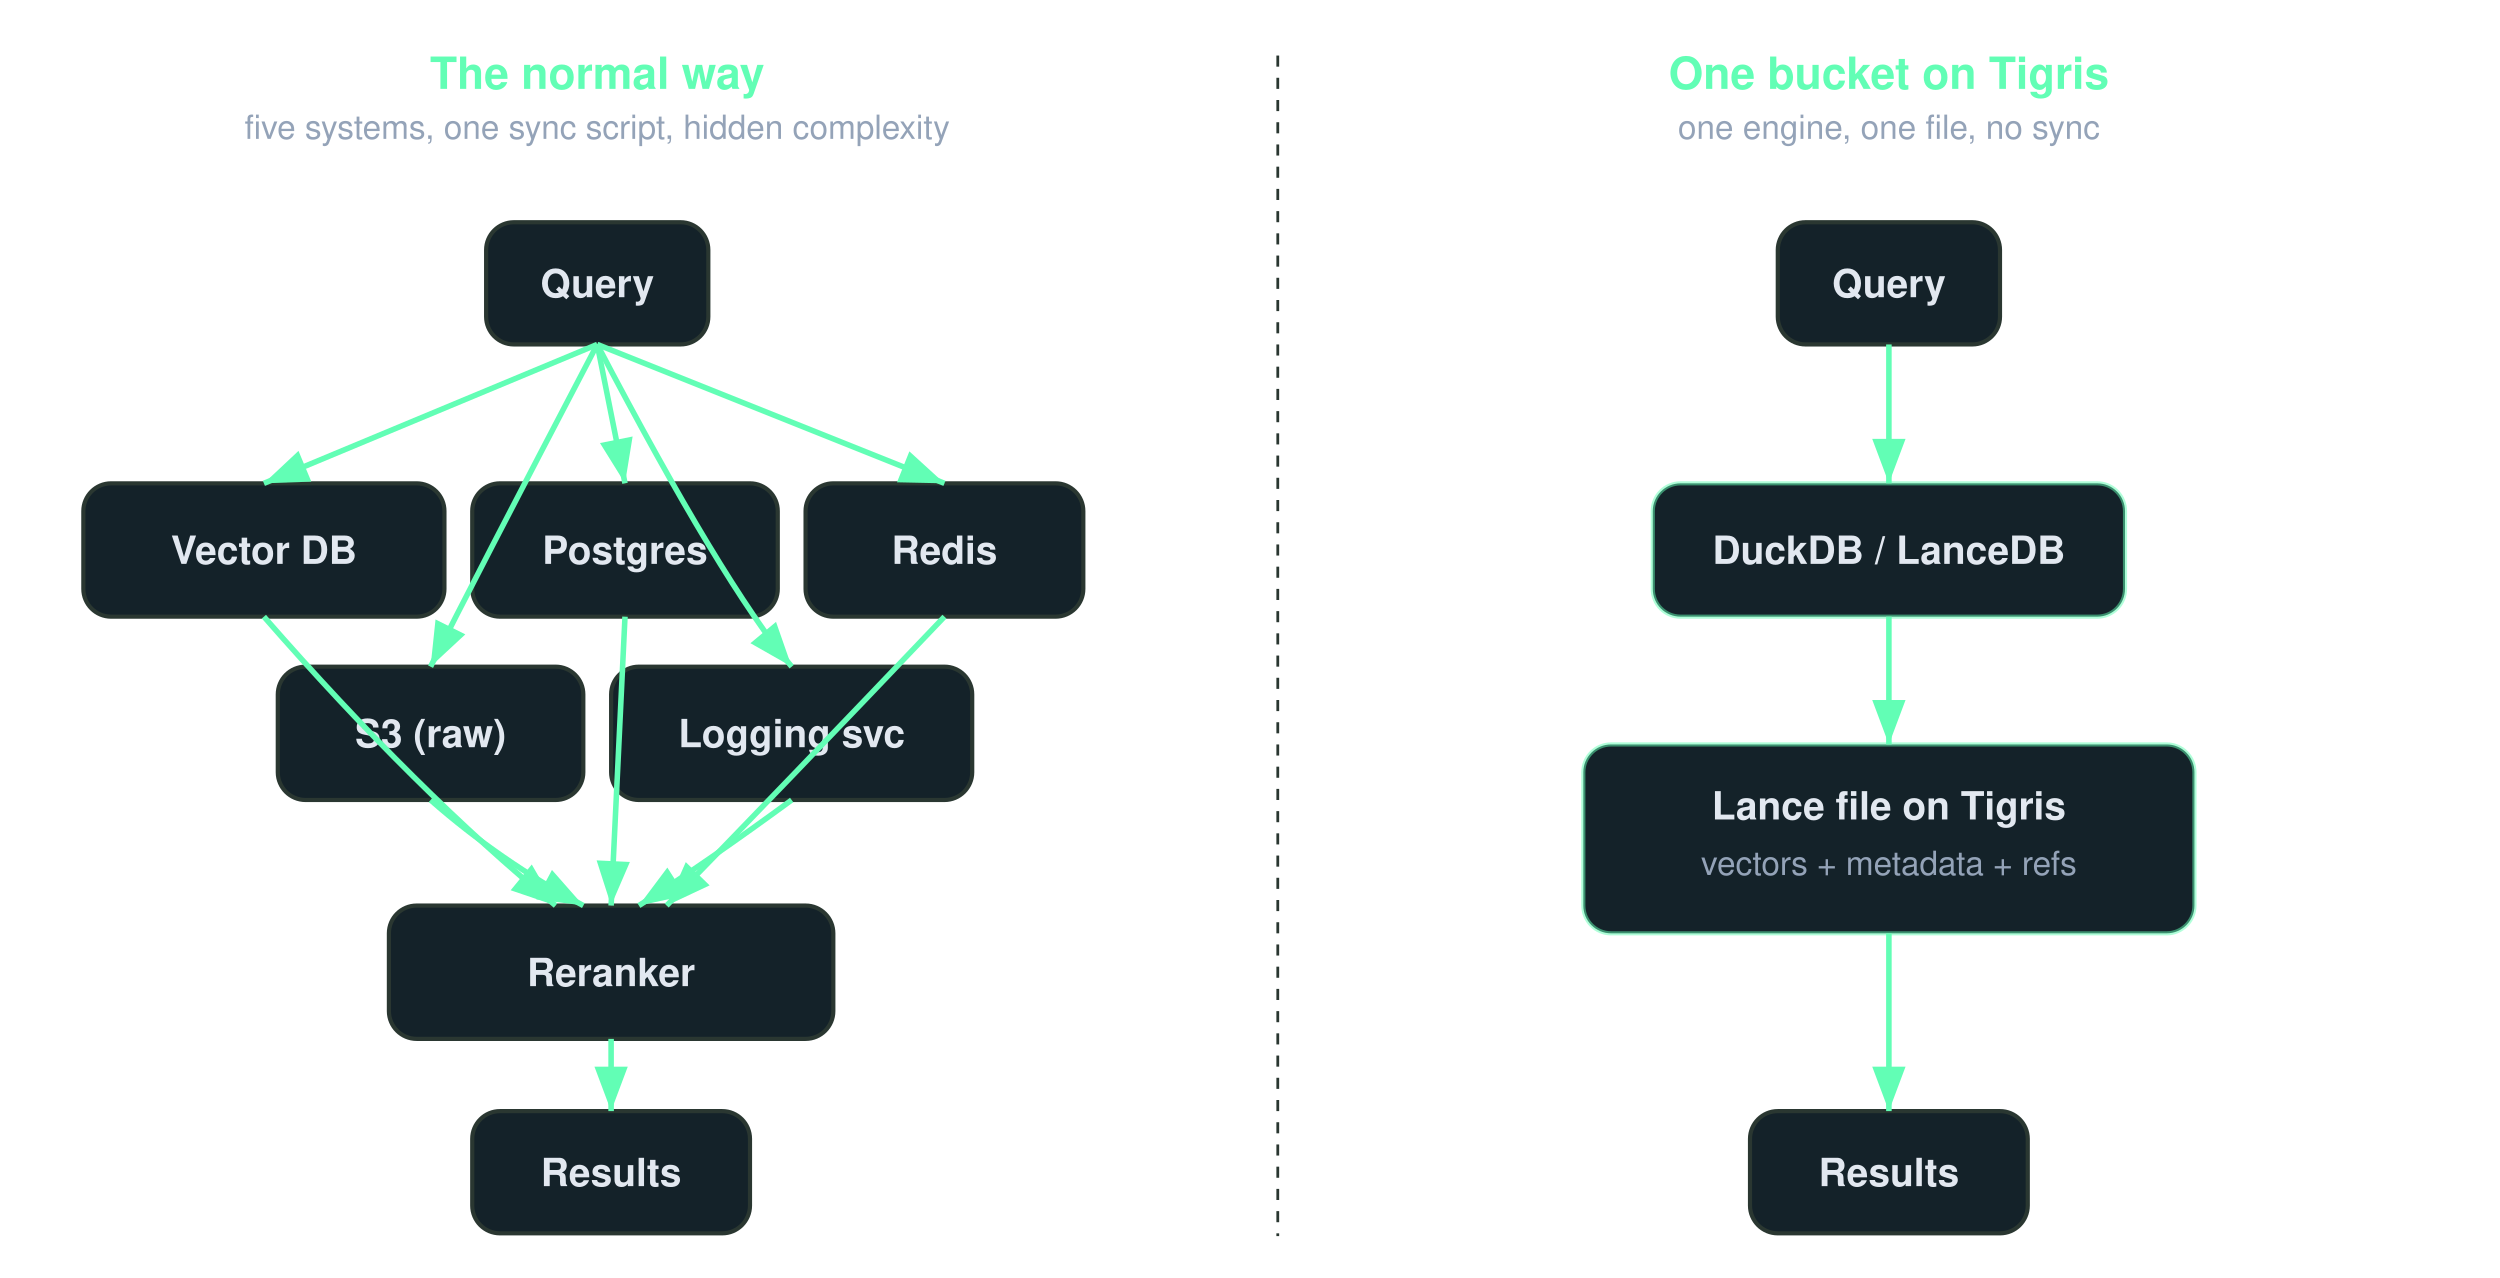
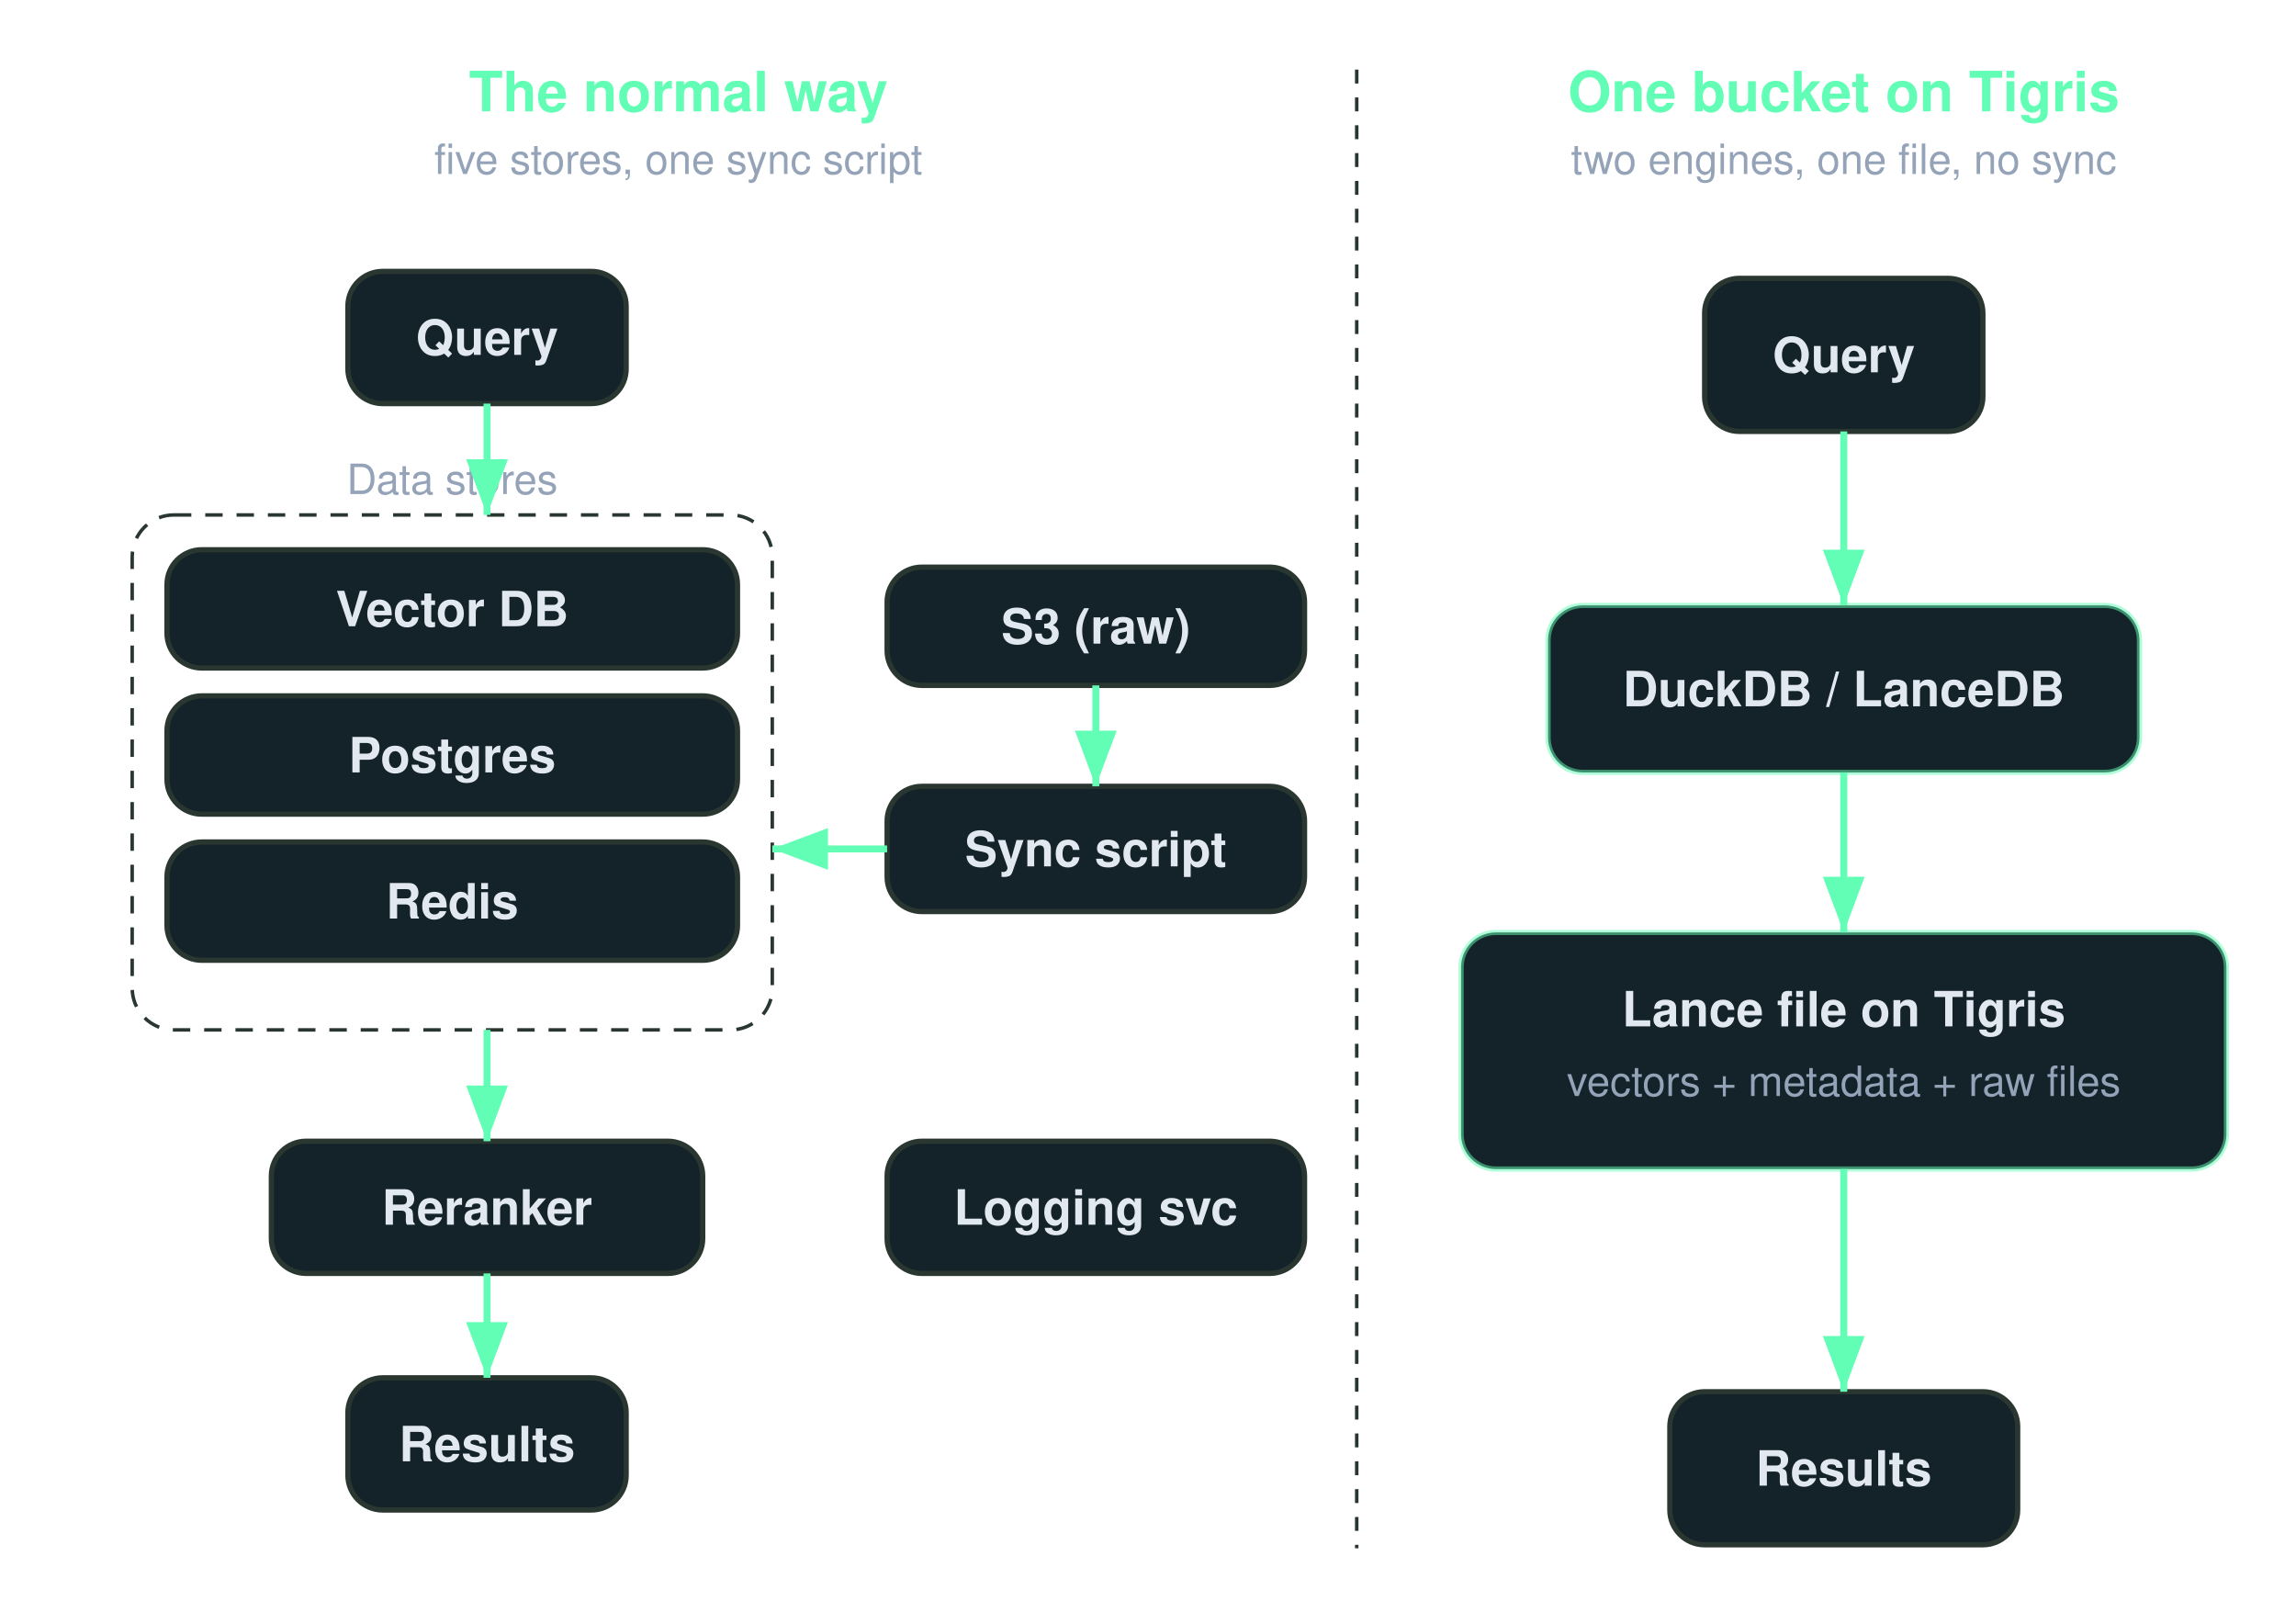
- <svg xmlns="http://www.w3.org/2000/svg" viewBox="0 0 900 460" width="900" height="460" style="background: transparent;">
+ <svg xmlns="http://www.w3.org/2000/svg" viewBox="0 0 660 460" width="660" height="460" style="background: transparent;">
  <style>
    text { font-family: "Hanken Grotesk", system-ui, -apple-system, "Segoe UI", Helvetica, Arial, sans-serif; }
    .label { font-size: 14px; fill: #e2e8f0; font-weight: 600; }
    .title { font-size: 16px; fill: #62feb5; font-weight: 600; }
    .sub { font-size: 12px; fill: #94a3b8; }
    .box { rx: 10; ry: 10; stroke-width: 1.5; fill: #142229; stroke: #2a3731; }
    .accent { rx: 10; ry: 10; stroke-width: 1.5; fill: #142229; stroke: #62feb5; stroke-opacity: 0.5; }
    .arrow { stroke: #62feb5; stroke-width: 2; fill: none; }
    .divider { stroke: #2a3731; stroke-width: 1; stroke-dasharray: 4 4; }
+     .group { rx: 12; ry: 12; stroke-width: 1; stroke-dasharray: 5 4; fill: none; stroke: #2a3731; }
  </style>
  <defs>
    <marker id="arrowhead" markerWidth="8" markerHeight="6" refX="8" refY="3" orient="auto">
      <polygon points="0 0, 8 3, 0 6" fill="#62feb5" />
    </marker>
  </defs>
-   <text x="215" y="32" text-anchor="middle" class="title">The normal way</text>
-   <text x="215" y="50" text-anchor="middle" class="sub">five systems, one sync script, hidden complexity</text>
-   <rect x="175" y="80" width="80" height="44" class="box" />
-   <text x="215" y="107" text-anchor="middle" class="label">Query</text>
-   <rect x="30" y="174" width="130" height="48" class="box" />
-   <text x="95" y="203" text-anchor="middle" class="label">Vector DB</text>
-   <rect x="170" y="174" width="110" height="48" class="box" />
-   <text x="225" y="203" text-anchor="middle" class="label">Postgres</text>
-   <rect x="290" y="174" width="100" height="48" class="box" />
-   <text x="340" y="203" text-anchor="middle" class="label">Redis</text>
-   <rect x="100" y="240" width="110" height="48" class="box" />
-   <text x="155" y="269" text-anchor="middle" class="label">S3 (raw)</text>
-   <rect x="220" y="240" width="130" height="48" class="box" />
-   <text x="285" y="269" text-anchor="middle" class="label">Logging svc</text>
-   <path d="M215,124 L95,174" class="arrow" marker-end="url(#arrowhead)" />
-   <path d="M215,124 L225,174" class="arrow" marker-end="url(#arrowhead)" />
-   <path d="M215,124 L340,174" class="arrow" marker-end="url(#arrowhead)" />
-   <path d="M215,124 Q170,210 155,240" class="arrow" marker-end="url(#arrowhead)" />
-   <path d="M215,124 Q260,210 285,240" class="arrow" marker-end="url(#arrowhead)" />
-   <rect x="140" y="326" width="160" height="48" class="box" />
-   <text x="220" y="355" text-anchor="middle" class="label">Reranker</text>
-   <path d="M95,222 Q150,285 200,326" class="arrow" marker-end="url(#arrowhead)" />
-   <path d="M225,222 L220,326" class="arrow" marker-end="url(#arrowhead)" />
-   <path d="M340,222 Q280,285 240,326" class="arrow" marker-end="url(#arrowhead)" />
-   <path d="M155,288 Q180,310 210,326" class="arrow" marker-end="url(#arrowhead)" />
-   <path d="M285,288 Q255,310 230,326" class="arrow" marker-end="url(#arrowhead)" />
-   <rect x="170" y="400" width="100" height="44" class="box" />
-   <text x="220" y="427" text-anchor="middle" class="label">Results</text>
-   <path d="M220,374 L220,400" class="arrow" marker-end="url(#arrowhead)" />
-   <line x1="460" y1="20" x2="460" y2="445" class="divider" />
-   <text x="680" y="32" text-anchor="middle" class="title">One bucket on Tigris</text>
-   <text x="680" y="50" text-anchor="middle" class="sub">one engine, one file, no sync</text>
-   <rect x="640" y="80" width="80" height="44" class="box" />
-   <text x="680" y="107" text-anchor="middle" class="label">Query</text>
-   <rect x="595" y="174" width="170" height="48" class="accent" />
-   <text x="680" y="203" text-anchor="middle" class="label" fill="#62feb5">DuckDB / LanceDB</text>
-   <rect x="570" y="268" width="220" height="68" class="accent" />
-   <text x="680" y="295" text-anchor="middle" class="label" fill="#62feb5">Lance file on Tigris</text>
-   <text x="680" y="315" text-anchor="middle" class="sub">vectors + metadata + refs</text>
-   <rect x="630" y="400" width="100" height="44" class="box" />
-   <text x="680" y="427" text-anchor="middle" class="label">Results</text>
-   <path d="M680,124 L680,174" class="arrow" marker-end="url(#arrowhead)" />
-   <path d="M680,222 L680,268" class="arrow" marker-end="url(#arrowhead)" />
-   <path d="M680,336 L680,400" class="arrow" marker-end="url(#arrowhead)" />
+   <text x="195" y="32" text-anchor="middle" class="title">The normal way</text>
+   <text x="195" y="50" text-anchor="middle" class="sub">five stores, one sync script</text>
+   <rect x="100" y="78" width="80" height="38" class="box" />
+   <text x="140" y="102" text-anchor="middle" class="label">Query</text>
+   <text x="130" y="142" text-anchor="middle" class="sub">Data stores</text>
+   <rect x="38" y="148" width="184" height="148" class="group" />
+   <rect x="48" y="158" width="164" height="34" class="box" />
+   <text x="130" y="180" text-anchor="middle" class="label">Vector DB</text>
+   <rect x="48" y="200" width="164" height="34" class="box" />
+   <text x="130" y="222" text-anchor="middle" class="label">Postgres</text>
+   <rect x="48" y="242" width="164" height="34" class="box" />
+   <text x="130" y="264" text-anchor="middle" class="label">Redis</text>
+   <rect x="78" y="328" width="124" height="38" class="box" />
+   <text x="140" y="352" text-anchor="middle" class="label">Reranker</text>
+   <rect x="100" y="396" width="80" height="38" class="box" />
+   <text x="140" y="420" text-anchor="middle" class="label">Results</text>
+   <rect x="255" y="163" width="120" height="34" class="box" />
+   <text x="315" y="185" text-anchor="middle" class="label">S3 (raw)</text>
+   <rect x="255" y="226" width="120" height="36" class="box" />
+   <text x="315" y="249" text-anchor="middle" class="label">Sync script</text>
+   <rect x="255" y="328" width="120" height="38" class="box" />
+   <text x="315" y="352" text-anchor="middle" class="label">Logging svc</text>
+   <path d="M140,116 L140,148" class="arrow" marker-end="url(#arrowhead)" />
+   <path d="M140,296 L140,328" class="arrow" marker-end="url(#arrowhead)" />
+   <path d="M140,366 L140,396" class="arrow" marker-end="url(#arrowhead)" />
+   <path d="M315,197 L315,226" class="arrow" marker-end="url(#arrowhead)" />
+   <path d="M255,244 L222,244" class="arrow" marker-end="url(#arrowhead)" />
+   <line x1="390" y1="20" x2="390" y2="445" class="divider" />
+   <text x="530" y="32" text-anchor="middle" class="title">One bucket on Tigris</text>
+   <text x="530" y="50" text-anchor="middle" class="sub">two engines, one file, no sync</text>
+   <rect x="490" y="80" width="80" height="44" class="box" />
+   <text x="530" y="107" text-anchor="middle" class="label">Query</text>
+   <rect x="445" y="174" width="170" height="48" class="accent" />
+   <text x="530" y="203" text-anchor="middle" class="label" fill="#62feb5">DuckDB / LanceDB</text>
+   <rect x="420" y="268" width="220" height="68" class="accent" />
+   <text x="530" y="295" text-anchor="middle" class="label" fill="#62feb5">Lance file on Tigris</text>
+   <text x="530" y="315" text-anchor="middle" class="sub">vectors + metadata + raw files</text>
+   <rect x="480" y="400" width="100" height="44" class="box" />
+   <text x="530" y="427" text-anchor="middle" class="label">Results</text>
+   <path d="M530,124 L530,174" class="arrow" marker-end="url(#arrowhead)" />
+   <path d="M530,222 L530,268" class="arrow" marker-end="url(#arrowhead)" />
+   <path d="M530,336 L530,400" class="arrow" marker-end="url(#arrowhead)" />
</svg>
